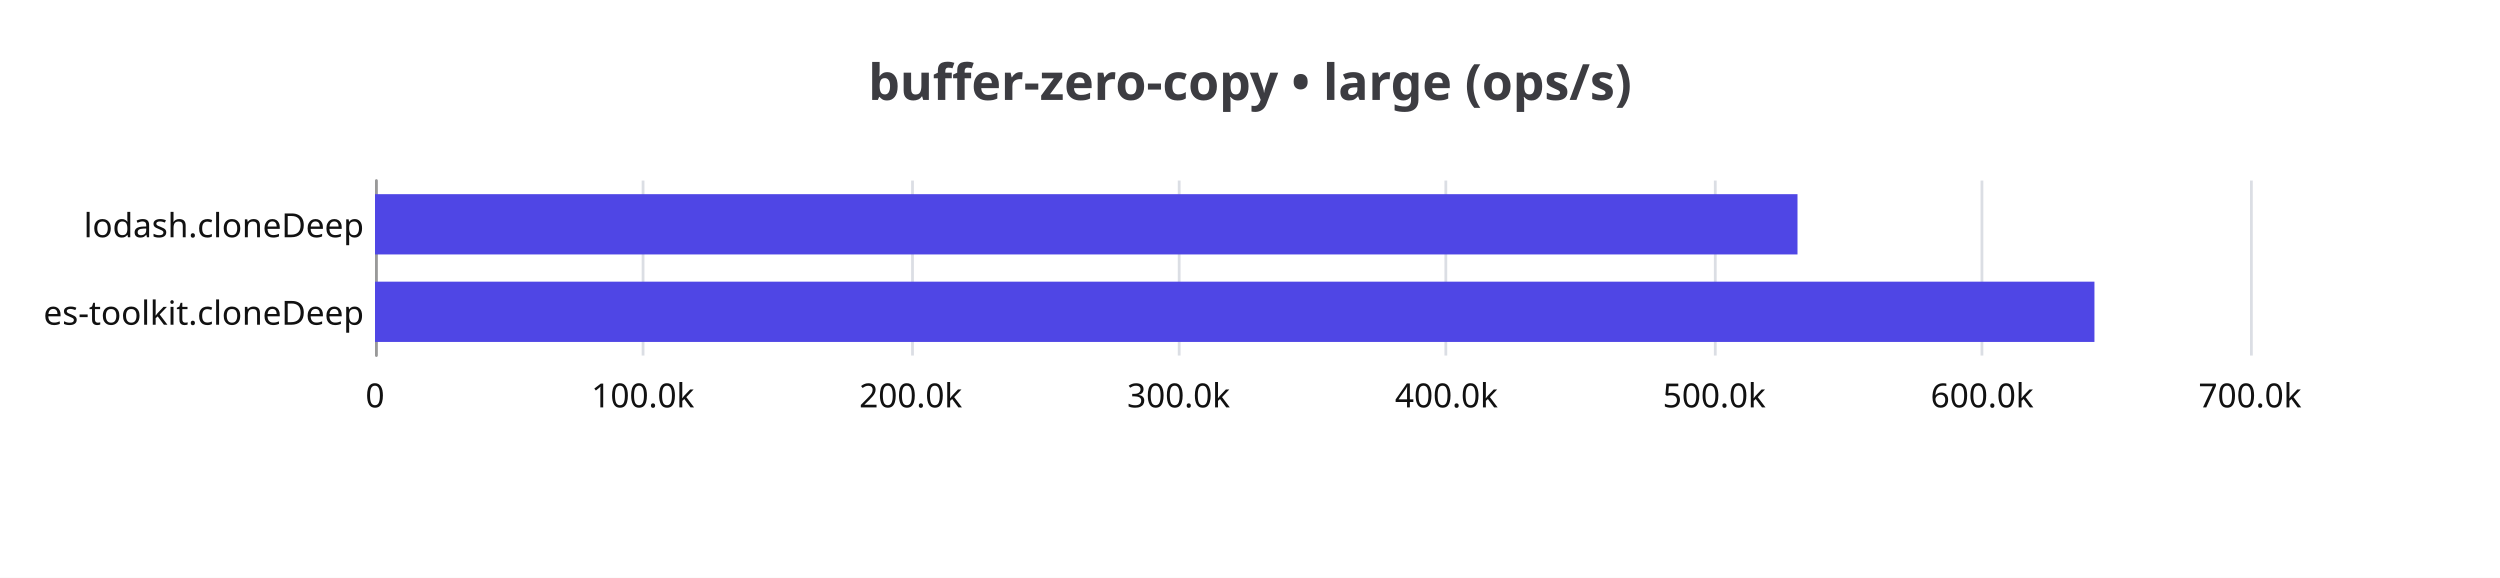
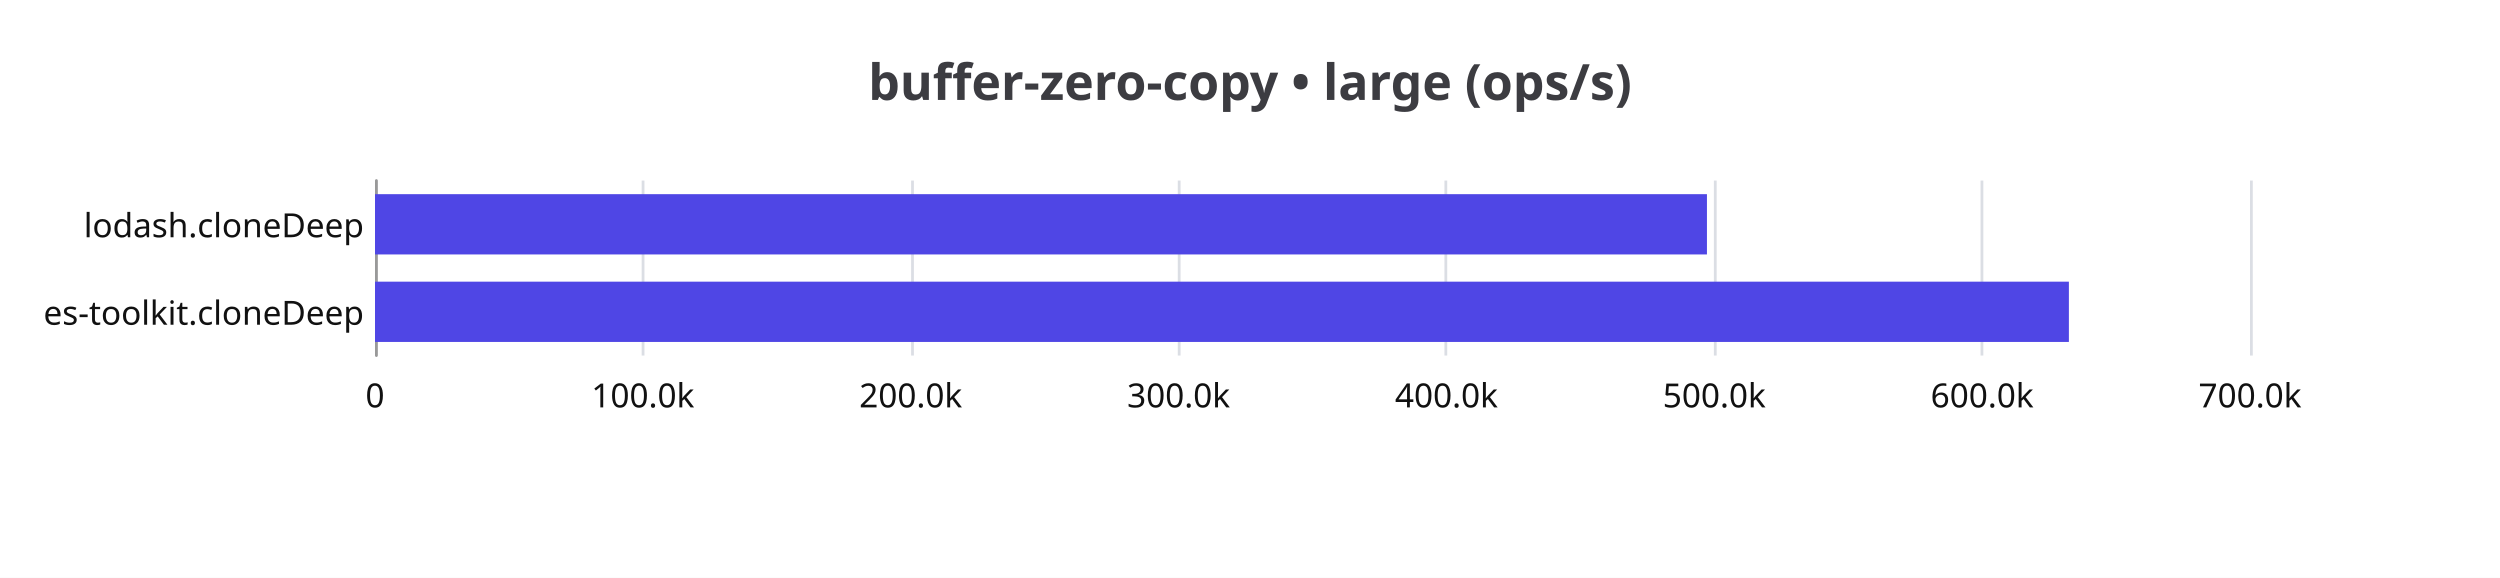
<svg xmlns="http://www.w3.org/2000/svg" width="900" height="208" version="1.1" baseProfile="full" viewBox="0 0 900 208">
  <rect width="900" height="208" x="0" y="0" fill="#ffffff" />
  <path d="M135.5 65L135.5 128" fill="none" pointer-events="visible" stroke="#dbdee4" class="zr15-cls-30" />
  <path d="M231.5 65L231.5 128" fill="none" pointer-events="visible" stroke="#dbdee4" class="zr15-cls-30" />
  <path d="M328.5 65L328.5 128" fill="none" pointer-events="visible" stroke="#dbdee4" class="zr15-cls-30" />
  <path d="M424.5 65L424.5 128" fill="none" pointer-events="visible" stroke="#dbdee4" class="zr15-cls-30" />
  <path d="M520.5 65L520.5 128" fill="none" pointer-events="visible" stroke="#dbdee4" class="zr15-cls-30" />
  <path d="M617.5 65L617.5 128" fill="none" pointer-events="visible" stroke="#dbdee4" class="zr15-cls-30" />
  <path d="M713.5 65L713.5 128" fill="none" pointer-events="visible" stroke="#dbdee4" class="zr15-cls-30" />
  <path d="M810.5 65L810.5 128" fill="none" pointer-events="visible" stroke="#dbdee4" class="zr15-cls-30" />
  <path d="M135.5 128L135.5 65" fill="none" pointer-events="visible" stroke="#999" stroke-linecap="round" class="zr15-cls-30" />
  <text dominant-baseline="central" text-anchor="end" style="font-size:12px;font-family:Microsoft YaHei;" xml:space="preserve" transform="translate(131 112.25)" fill="#111">    es-toolkit.cloneDeep</text>
  <text dominant-baseline="central" text-anchor="end" style="font-size:12px;font-family:Microsoft YaHei;" xml:space="preserve" transform="translate(131 80.75)" fill="#111">    lodash.cloneDeep</text>
  <text dominant-baseline="central" text-anchor="middle" style="font-size:12px;font-family:Microsoft YaHei;" y="6" transform="translate(135 136)" fill="#111">0</text>
  <text dominant-baseline="central" text-anchor="middle" style="font-size:12px;font-family:Microsoft YaHei;" y="6" transform="translate(231.4286 136)" fill="#111">100.0k</text>
  <text dominant-baseline="central" text-anchor="middle" style="font-size:12px;font-family:Microsoft YaHei;" y="6" transform="translate(327.8571 136)" fill="#111">200.0k</text>
  <text dominant-baseline="central" text-anchor="middle" style="font-size:12px;font-family:Microsoft YaHei;" y="6" transform="translate(424.2857 136)" fill="#111">300.0k</text>
  <text dominant-baseline="central" text-anchor="middle" style="font-size:12px;font-family:Microsoft YaHei;" y="6" transform="translate(520.7143 136)" fill="#111">400.0k</text>
  <text dominant-baseline="central" text-anchor="middle" style="font-size:12px;font-family:Microsoft YaHei;" y="6" transform="translate(617.1429 136)" fill="#111">500.0k</text>
  <text dominant-baseline="central" text-anchor="middle" style="font-size:12px;font-family:Microsoft YaHei;" y="6" transform="translate(713.5714 136)" fill="#111">600.0k</text>
  <text dominant-baseline="central" text-anchor="middle" style="font-size:12px;font-family:Microsoft YaHei;" y="6" transform="translate(810 136)" fill="#111">700.0k</text>
-   <path d="M135 101.4l619 0l0 21.7l-619 0Z" fill="#4F46E5" ecmeta_series_index="0" ecmeta_data_index="0" ecmeta_ssr_type="chart" class="zr15-cls-31" />
-   <path d="M135 69.9l512.1 0l0 21.7l-512.1 0Z" fill="#4F46E5" ecmeta_series_index="0" ecmeta_data_index="1" ecmeta_ssr_type="chart" class="zr15-cls-31" />
+   <path d="M135 101.4l609.8 0l0 21.7l-609.8 0Z" fill="#4F46E5" ecmeta_series_index="0" ecmeta_data_index="0" ecmeta_ssr_type="chart" class="zr15-cls-31" />
+   <path d="M135 69.9l479.5 0l0 21.7l-479.5 0Z" fill="#4F46E5" ecmeta_series_index="0" ecmeta_data_index="1" ecmeta_ssr_type="chart" class="zr15-cls-31" />
  <path d="M-134.9 -5l269.7 0l0 28l-269.7 0Z" transform="translate(450 20)" fill="rgb(0,0,0)" fill-opacity="0" stroke="#3c3c41" stroke-width="0" class="zr15-cls-30" />
  <text dominant-baseline="central" text-anchor="middle" style="font-size:18px;font-family:Microsoft YaHei;font-weight:bold;" xml:space="preserve" y="9" transform="translate(450 20)" fill="#3c3c41">buffer-zero-copy • large (ops/s)</text>
  <style>
.zr15-cls-30:hover {
pointer-events:none;
}
.zr15-cls-31:hover {
cursor:pointer;
fill:rgba(86,77,251,1);
}



</style>
</svg>
